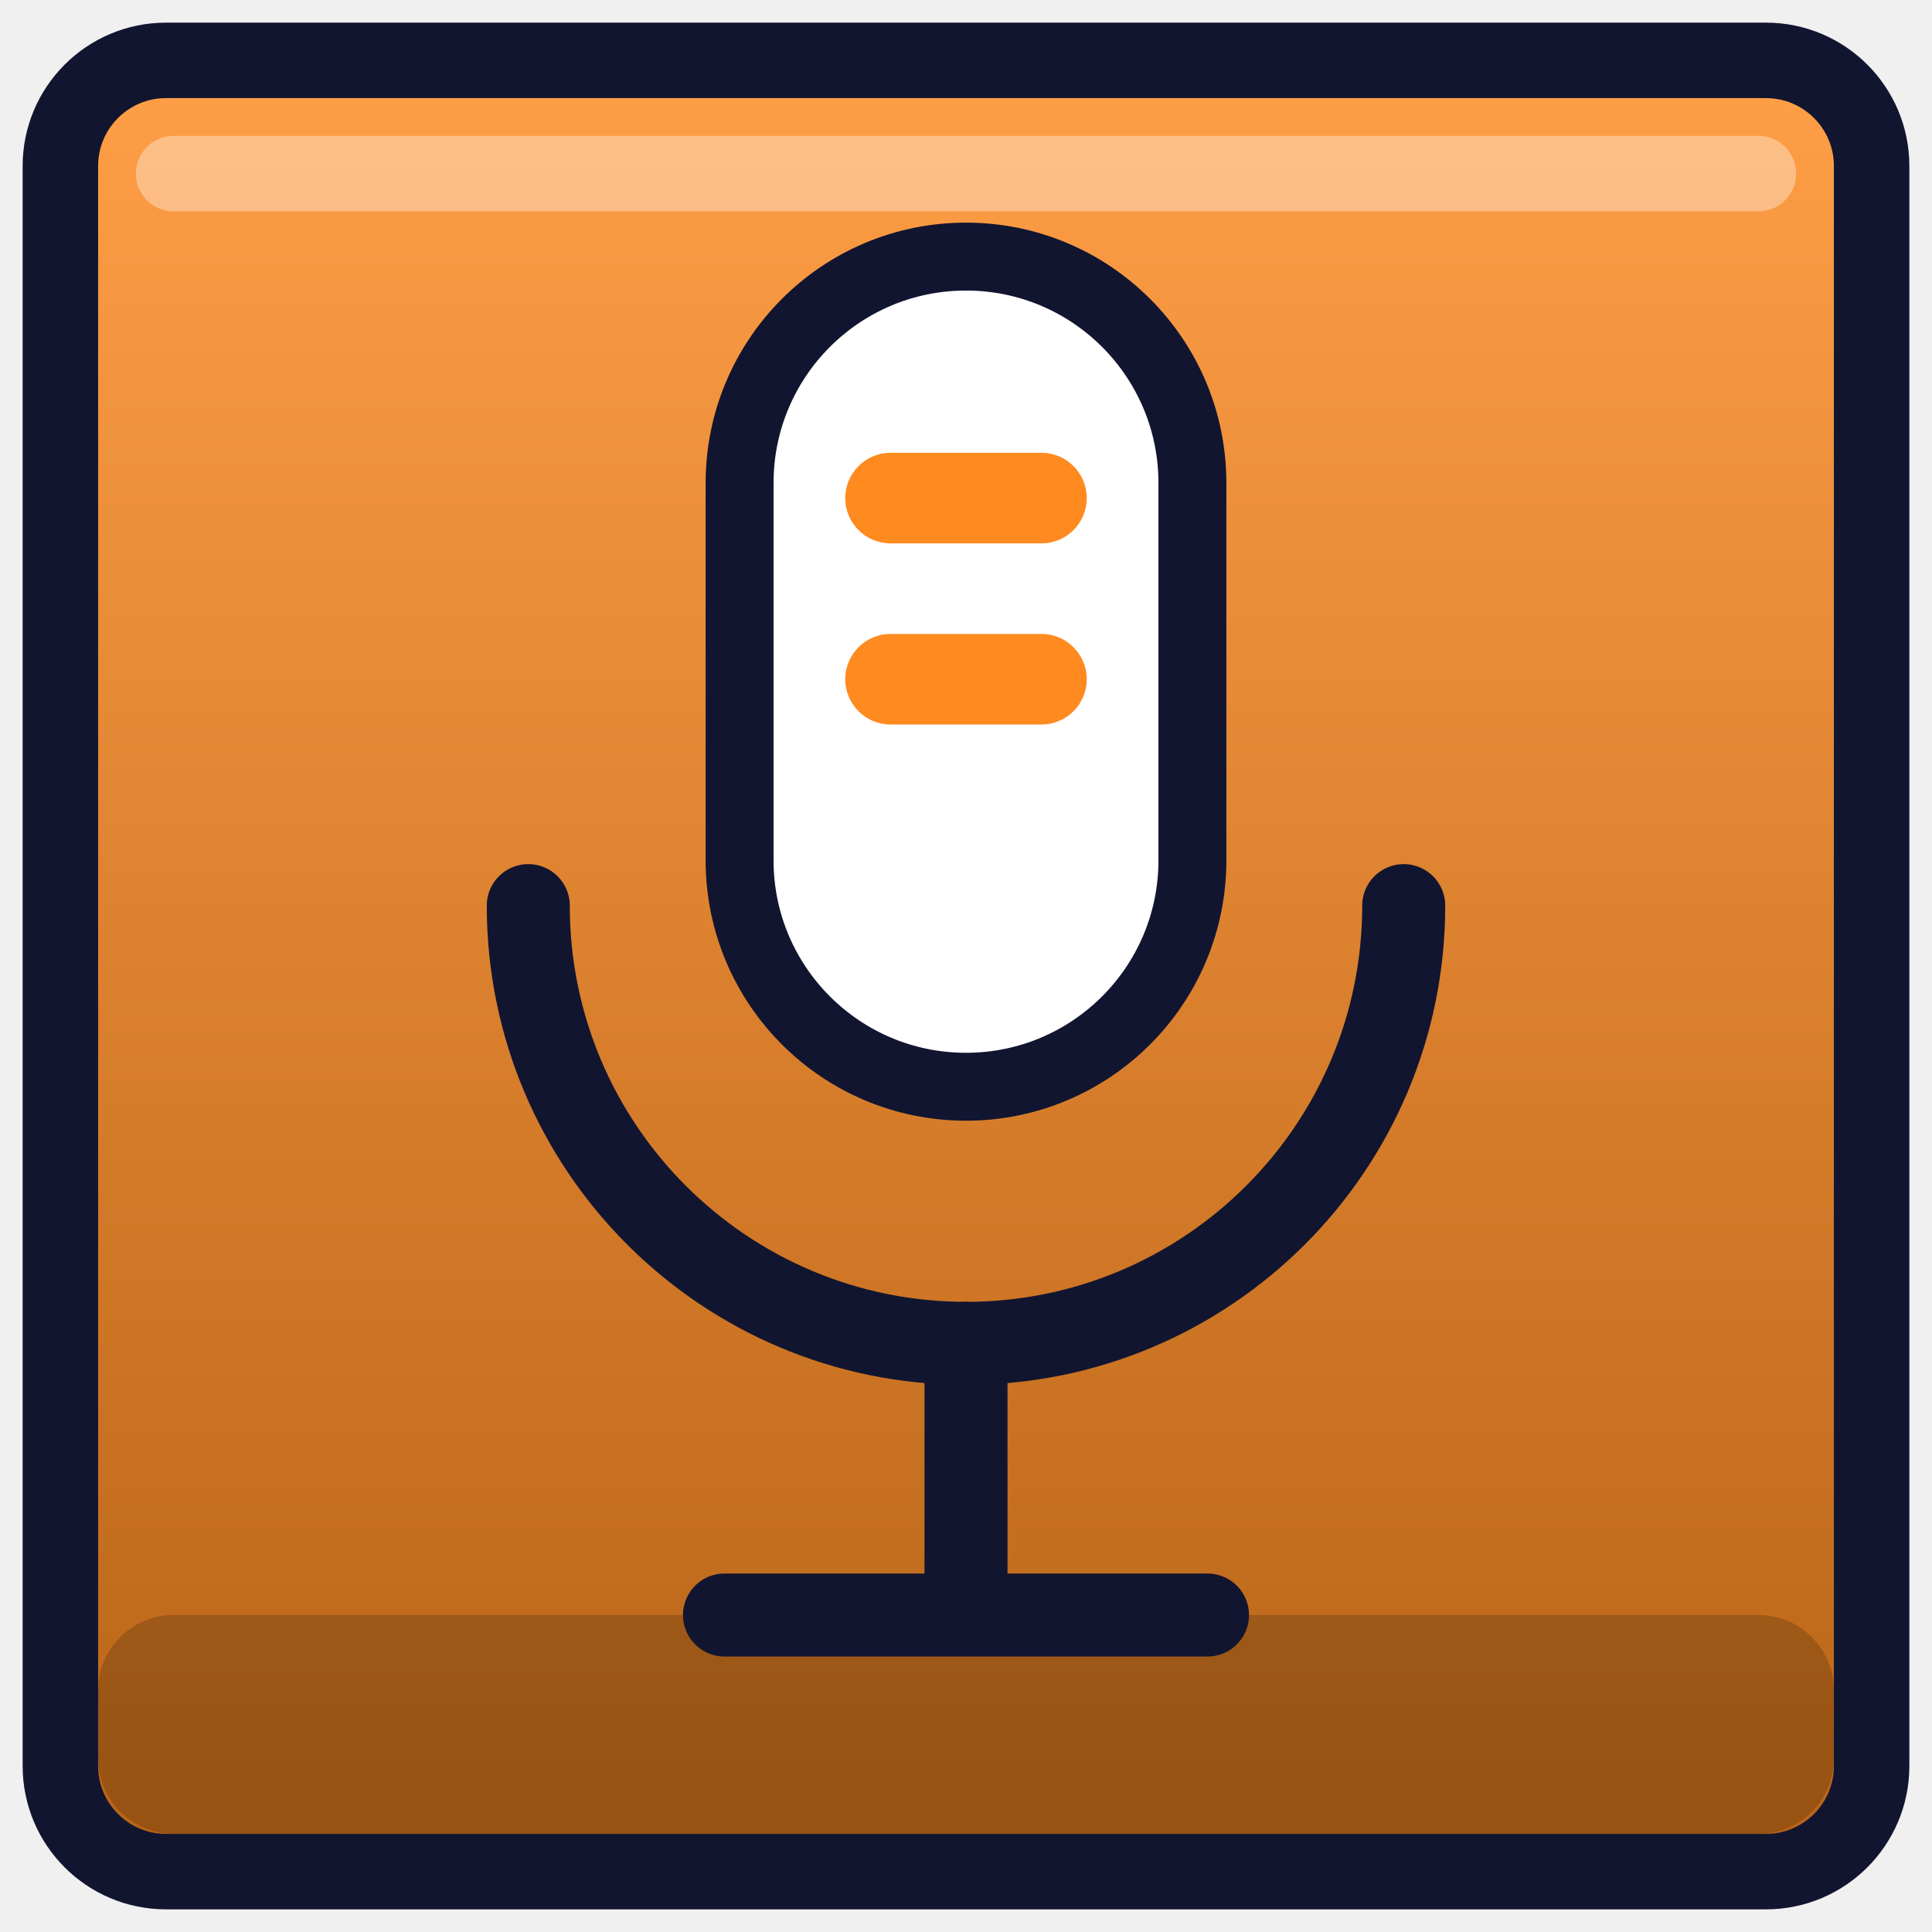
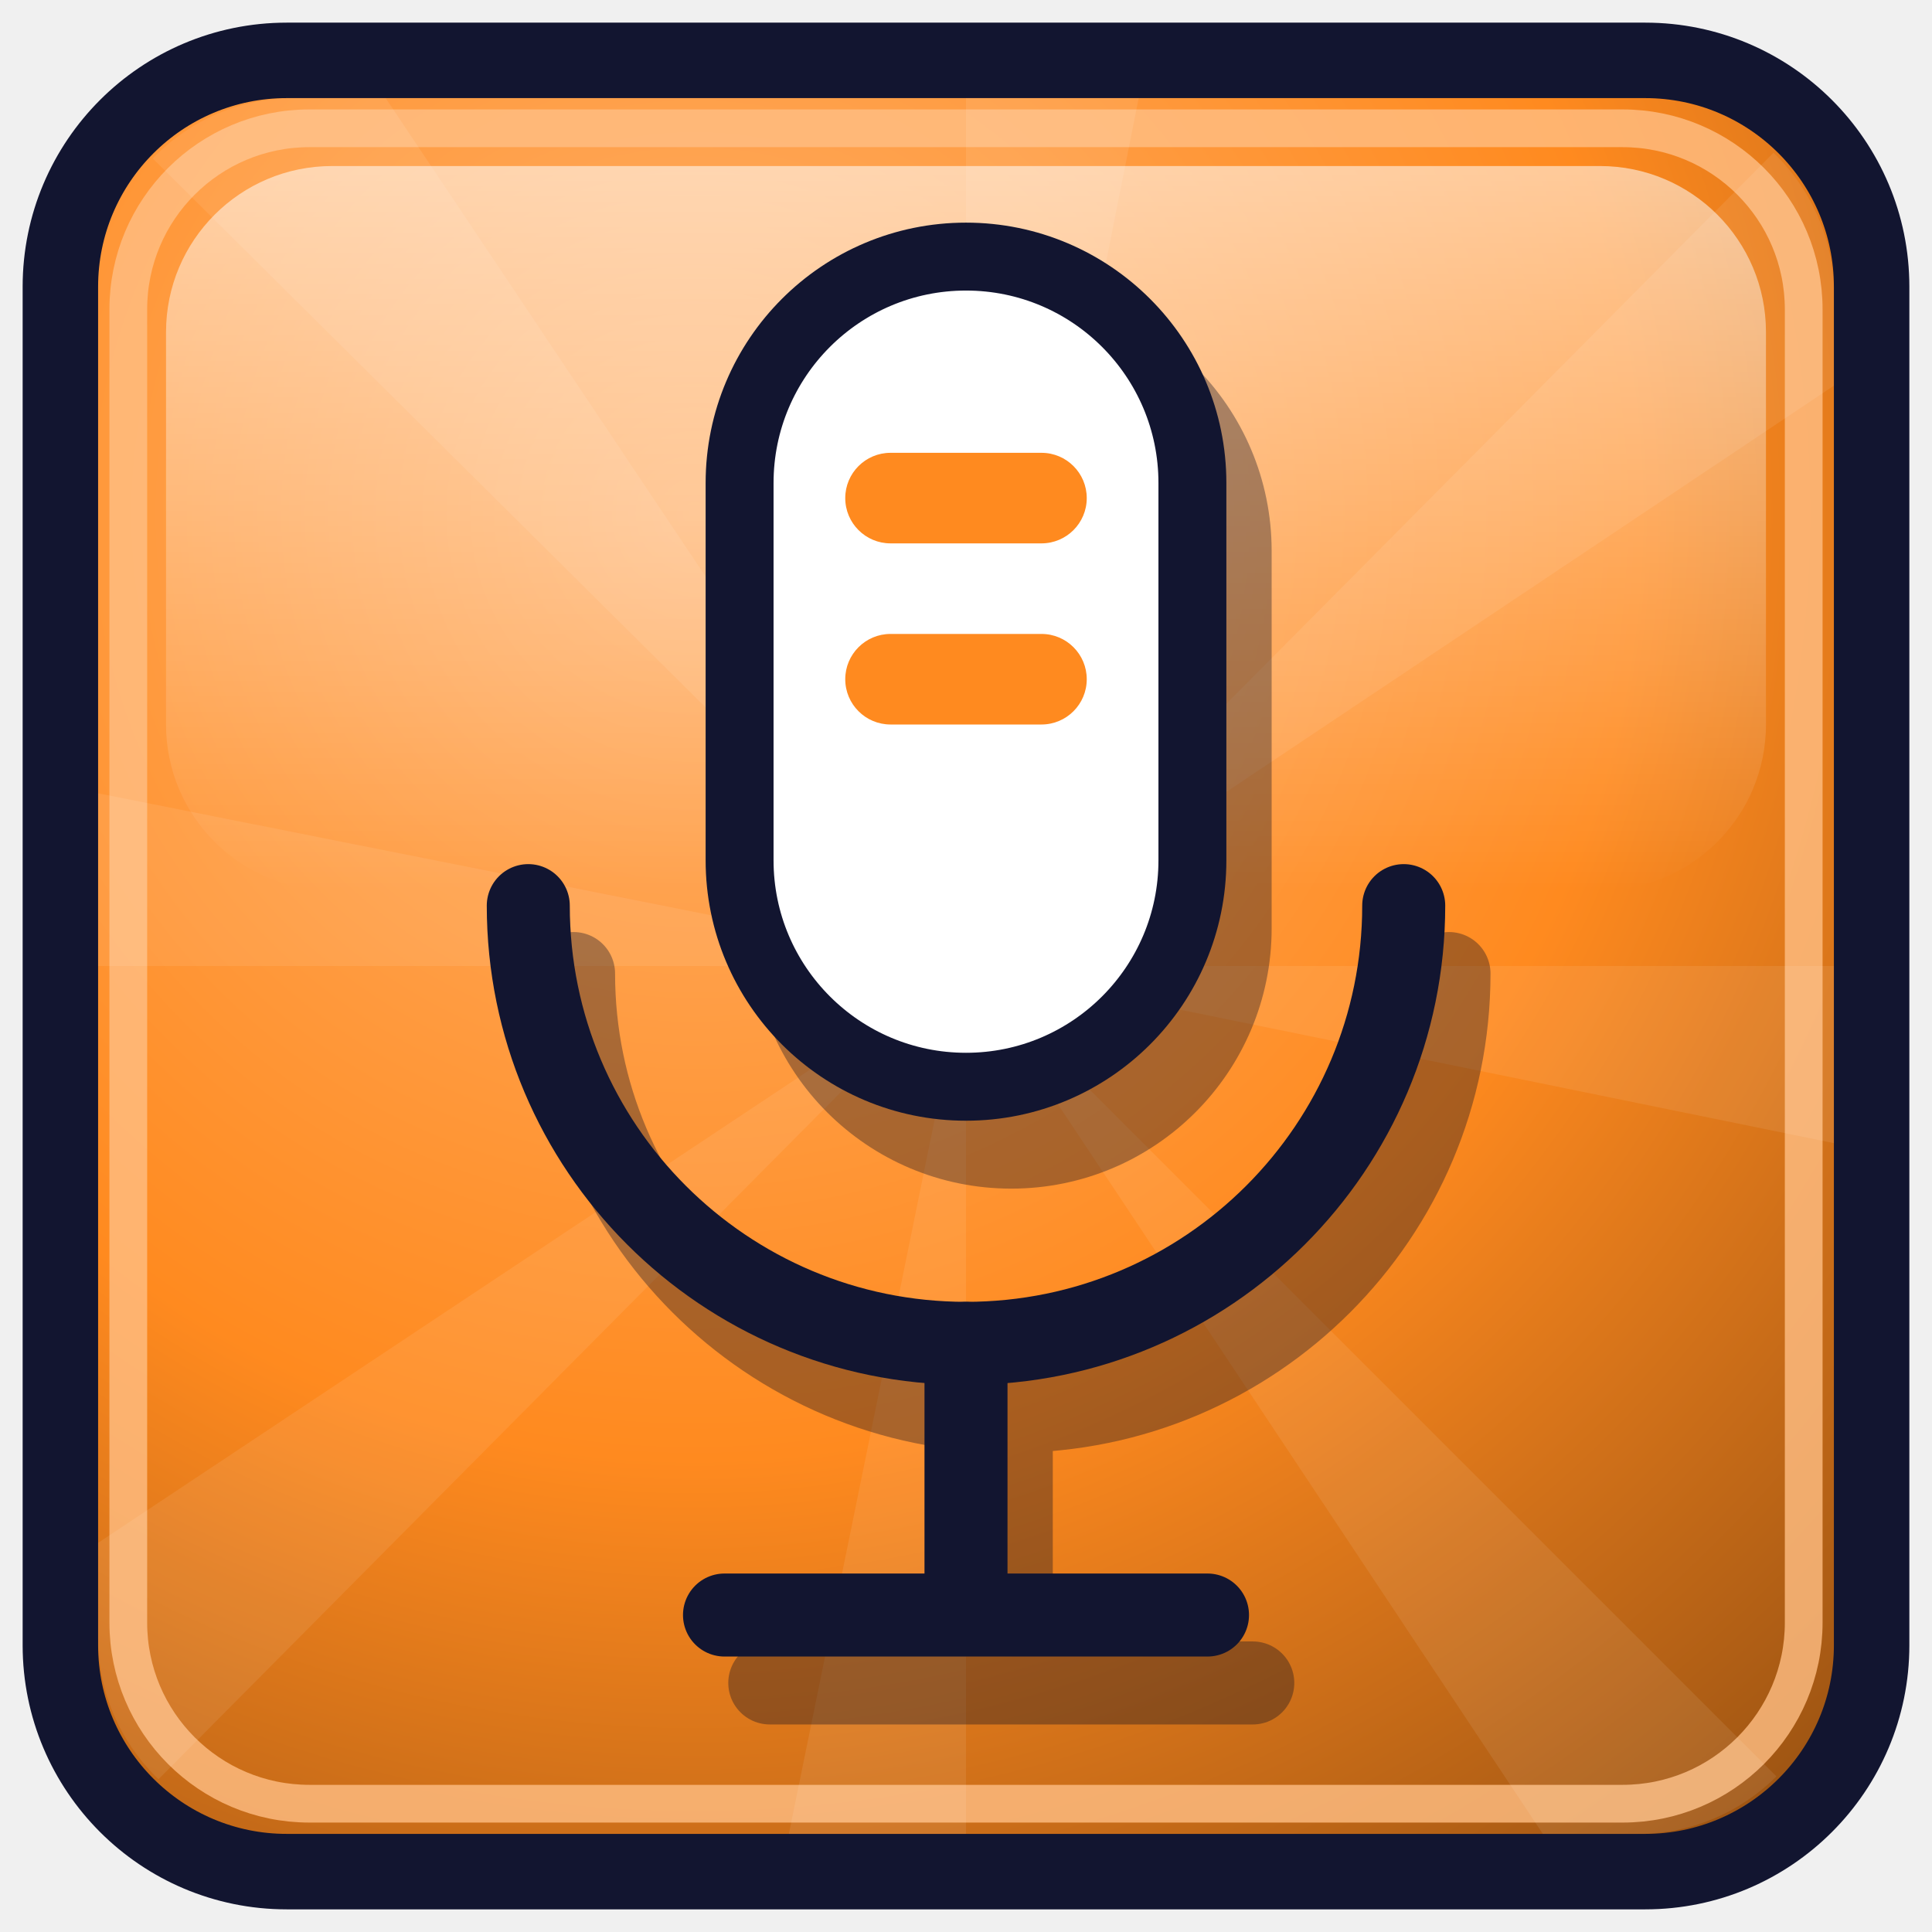
<svg xmlns="http://www.w3.org/2000/svg" width="256" height="256" viewBox="0 0 256 256">
  <defs>
-     <linearGradient id="g" x1="0" y1="0" x2="0" y2="1">
-       <stop offset="0" stop-color="#FF9F47" />
-       <stop offset="1" stop-color="#B76316" />
+     <radialGradient id="g" cx="0.35" cy="0.25" r="0.95">
+       <stop offset="0" stop-color="#FFB26D" />
+       <stop offset="0.55" stop-color="#FF8A1F" />
+       <stop offset="1" stop-color="#995212" />
+     </radialGradient>
+     <linearGradient id="gl" x1="0" y1="0" x2="0" y2="1">
+       <stop offset="0" stop-color="#FFFFFF" stop-opacity="0.55" />
+       <stop offset="1" stop-color="#FFFFFF" stop-opacity="0" />
    </linearGradient>
  </defs>
-   <rect x="8" y="8" width="240" height="240" rx="14" fill="url(#g)" stroke="#121530" stroke-width="10" />
-   <rect x="18" y="18" width="220" height="10" rx="5" fill="#FFFFFF" fill-opacity="0.35" />
-   <rect x="13" y="214" width="230" height="29" rx="10" fill="#000000" fill-opacity="0.18" />
+   <rect x="8" y="8" width="240" height="240" rx="30" fill="url(#g)" stroke="#121530" stroke-width="10" />
+   <rect x="17" y="17" width="222" height="222" rx="24" fill="none" stroke="#FFBE83" stroke-width="5" stroke-opacity="0.8" />
+   <defs>
+     <clipPath id="rc">
+       <rect x="13" y="13" width="230" height="230" rx="26" />
+     </clipPath>
+   </defs>
+   <g clip-path="url(#rc)">
+     <path d="M128 128 L328 128 L324 168 Z" fill="#FFFFFF" fill-opacity="0.08" />
+     <path d="M128 128 L269 269 L239 295 Z" fill="#FFFFFF" fill-opacity="0.08" />
+     <path d="M128 128 L128 328 L88 324 Z" fill="#FFFFFF" fill-opacity="0.08" />
+     <path d="M128 128 L-13 270 L-39 239 Z" fill="#FFFFFF" fill-opacity="0.08" />
+     <path d="M128 128 L-72 128 L-68 89 Z" fill="#FFFFFF" fill-opacity="0.08" />
+     <path d="M128 128 L-14 -13 L17 -38 Z" fill="#FFFFFF" fill-opacity="0.08" />
+     <path d="M128 128 L128 -72 L167 -68 Z" fill="#FFFFFF" fill-opacity="0.08" />
+     <path d="M128 128 L269 -14 L294 17 Z" fill="#FFFFFF" fill-opacity="0.08" />
+   </g>
+   <rect x="22" y="22" width="212" height="96" rx="22" fill="url(#gl)" />
+   <defs>
+     <clipPath id="c">
+       <rect x="13" y="13" width="230" height="230" rx="26" />
+     </clipPath>
+   </defs>
+   <g clip-path="url(#c)">
+     <g transform="translate(6,9)" opacity="0.35">
+       <rect x="98" y="34" width="60" height="110" rx="30" fill="#0A0C20" stroke="#0A0C20" stroke-width="9" stroke-linejoin="round" />
+       <path d="M70 120 a58 58 0 0 0 116 0" fill="none" stroke="#0A0C20" stroke-width="11" stroke-linejoin="round" stroke-linecap="round" />
+       <path d="M128 178 v34 M96 214 h64" fill="none" stroke="#0A0C20" stroke-width="11" stroke-linejoin="round" stroke-linecap="round" />
+       <rect x="112" y="60" width="32" height="12" rx="6" fill="#0A0C20" />
+       <rect x="112" y="84" width="32" height="12" rx="6" fill="#0A0C20" />
+     </g>
+   </g>
  <rect x="98" y="34" width="60" height="110" rx="30" fill="#FFFFFF" stroke="#121530" stroke-width="9" stroke-linejoin="round" />
  <path d="M70 120 a58 58 0 0 0 116 0" fill="none" stroke="#121530" stroke-width="11" stroke-linejoin="round" stroke-linecap="round" />
  <path d="M128 178 v34 M96 214 h64" fill="none" stroke="#121530" stroke-width="11" stroke-linejoin="round" stroke-linecap="round" />
  <rect x="112" y="60" width="32" height="12" rx="6" fill="#FF8A1F" />
  <rect x="112" y="84" width="32" height="12" rx="6" fill="#FF8A1F" />
</svg>
